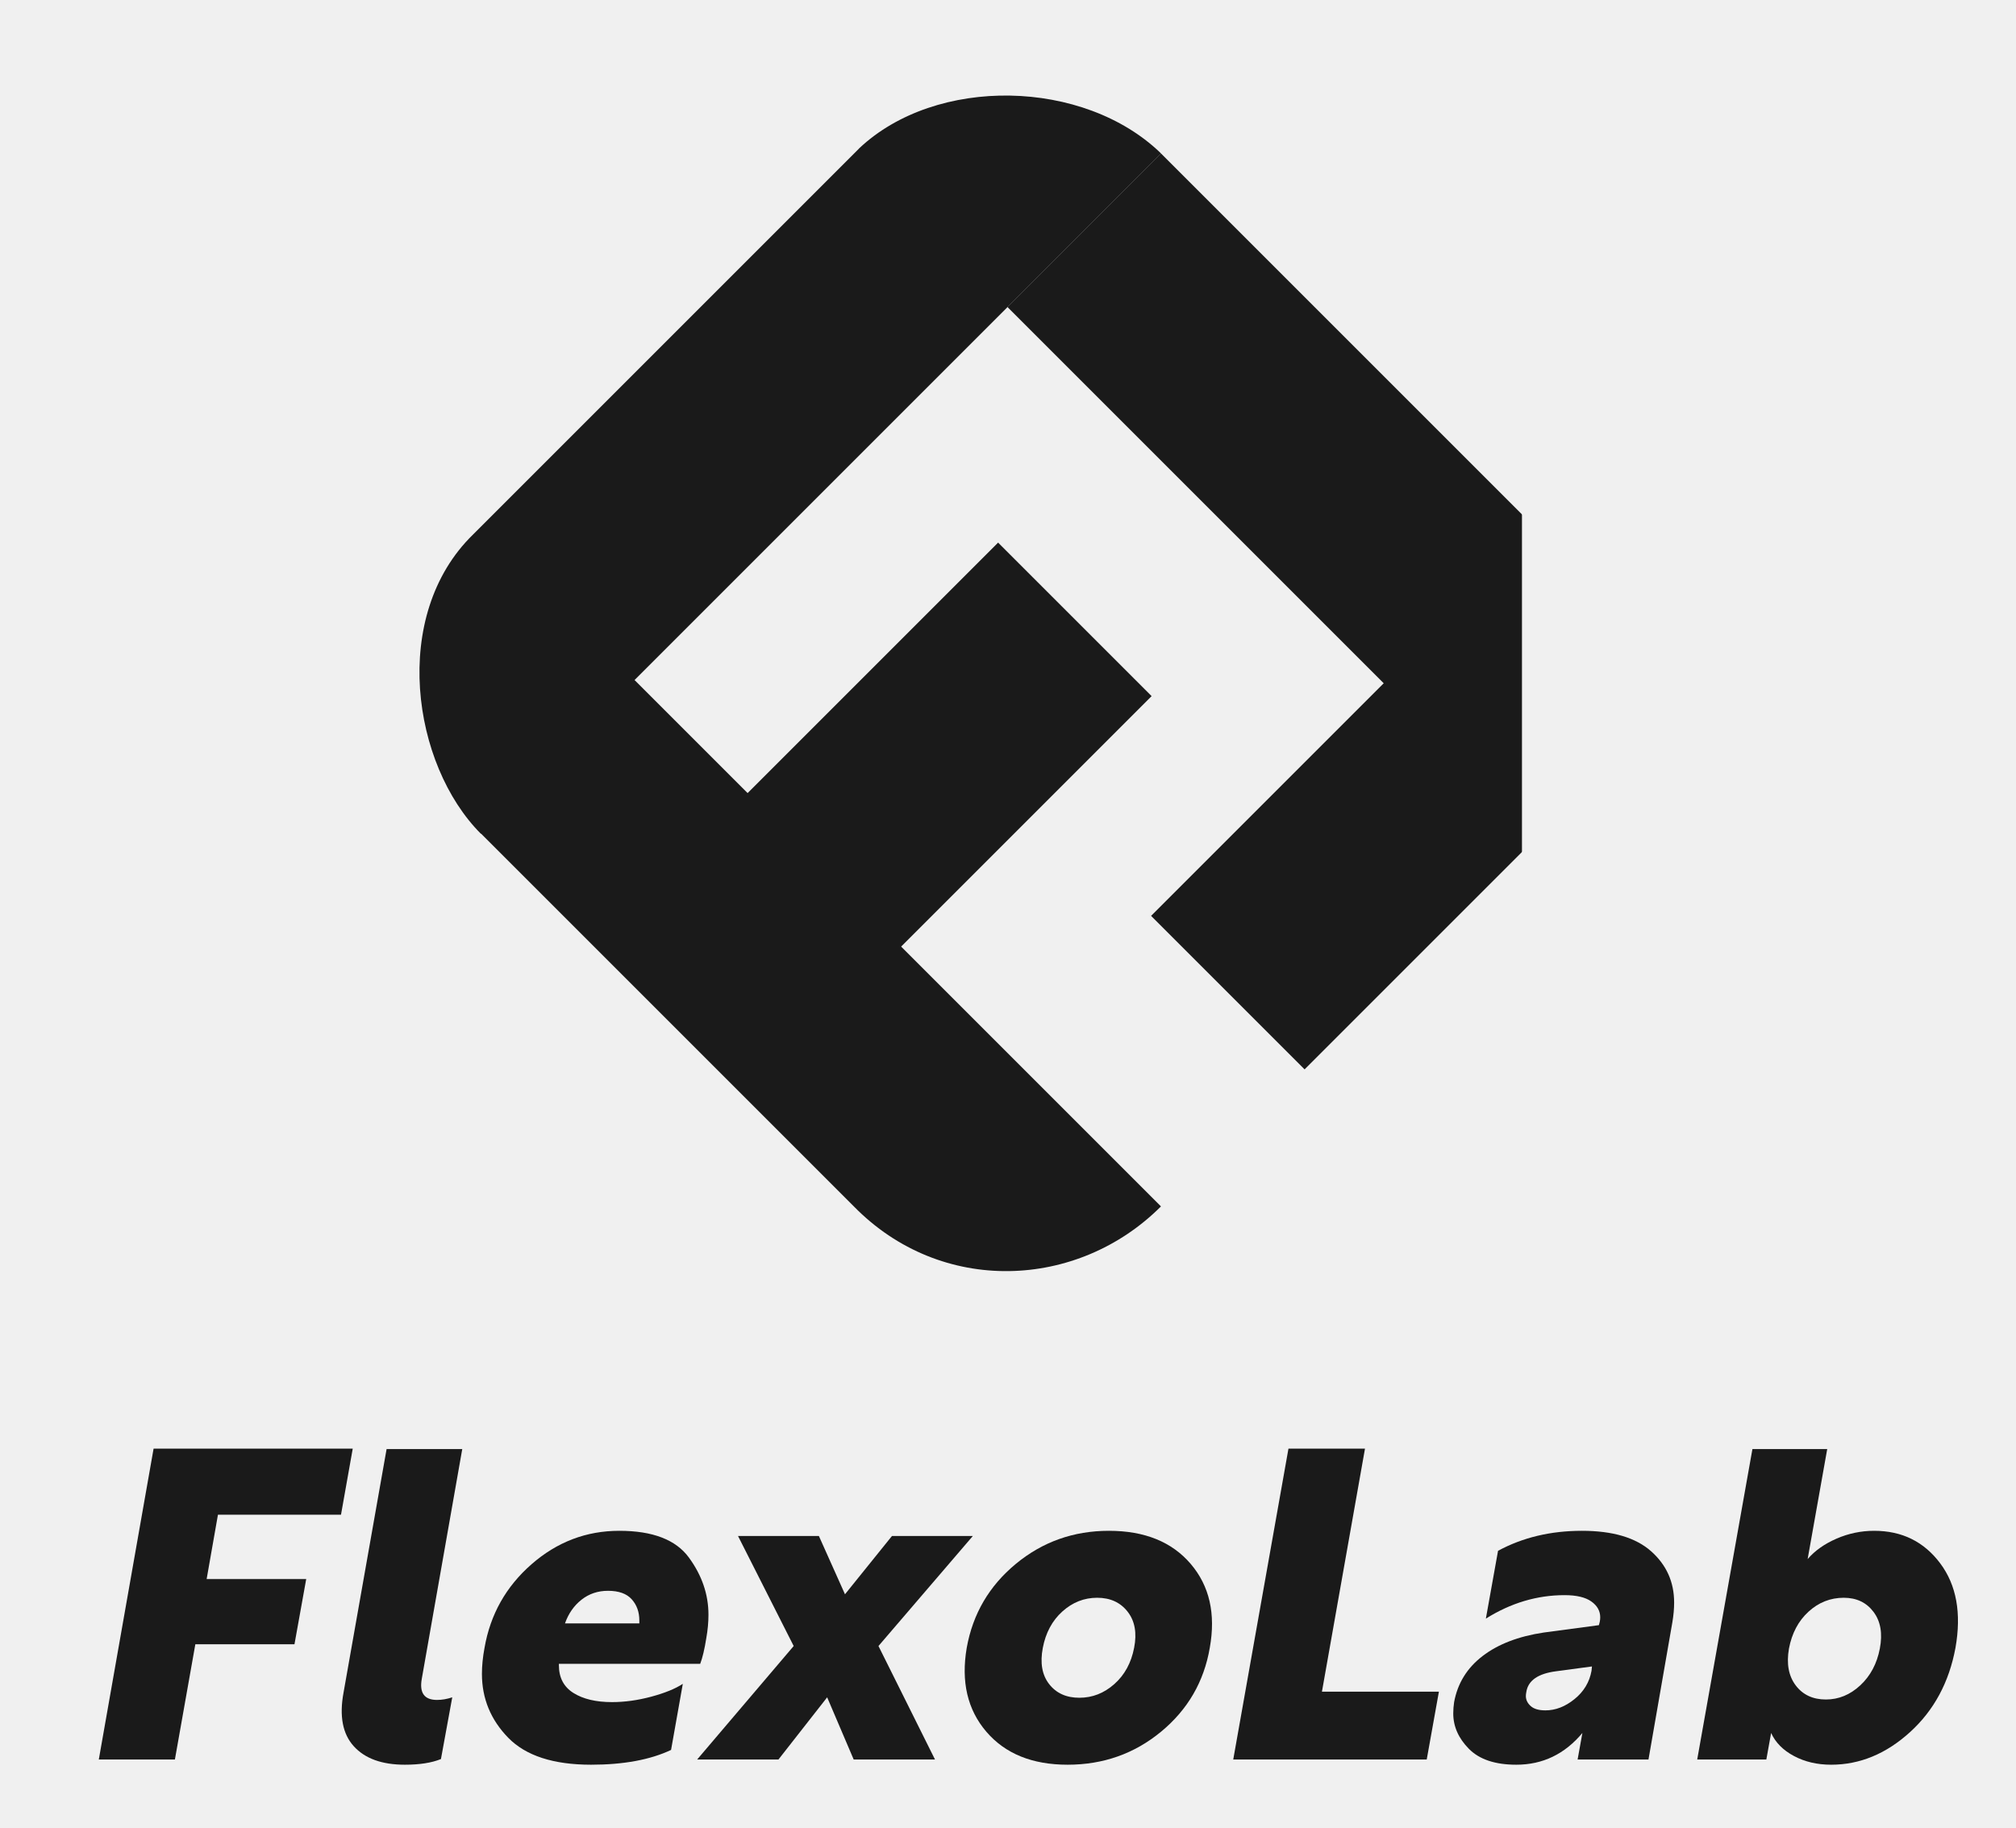
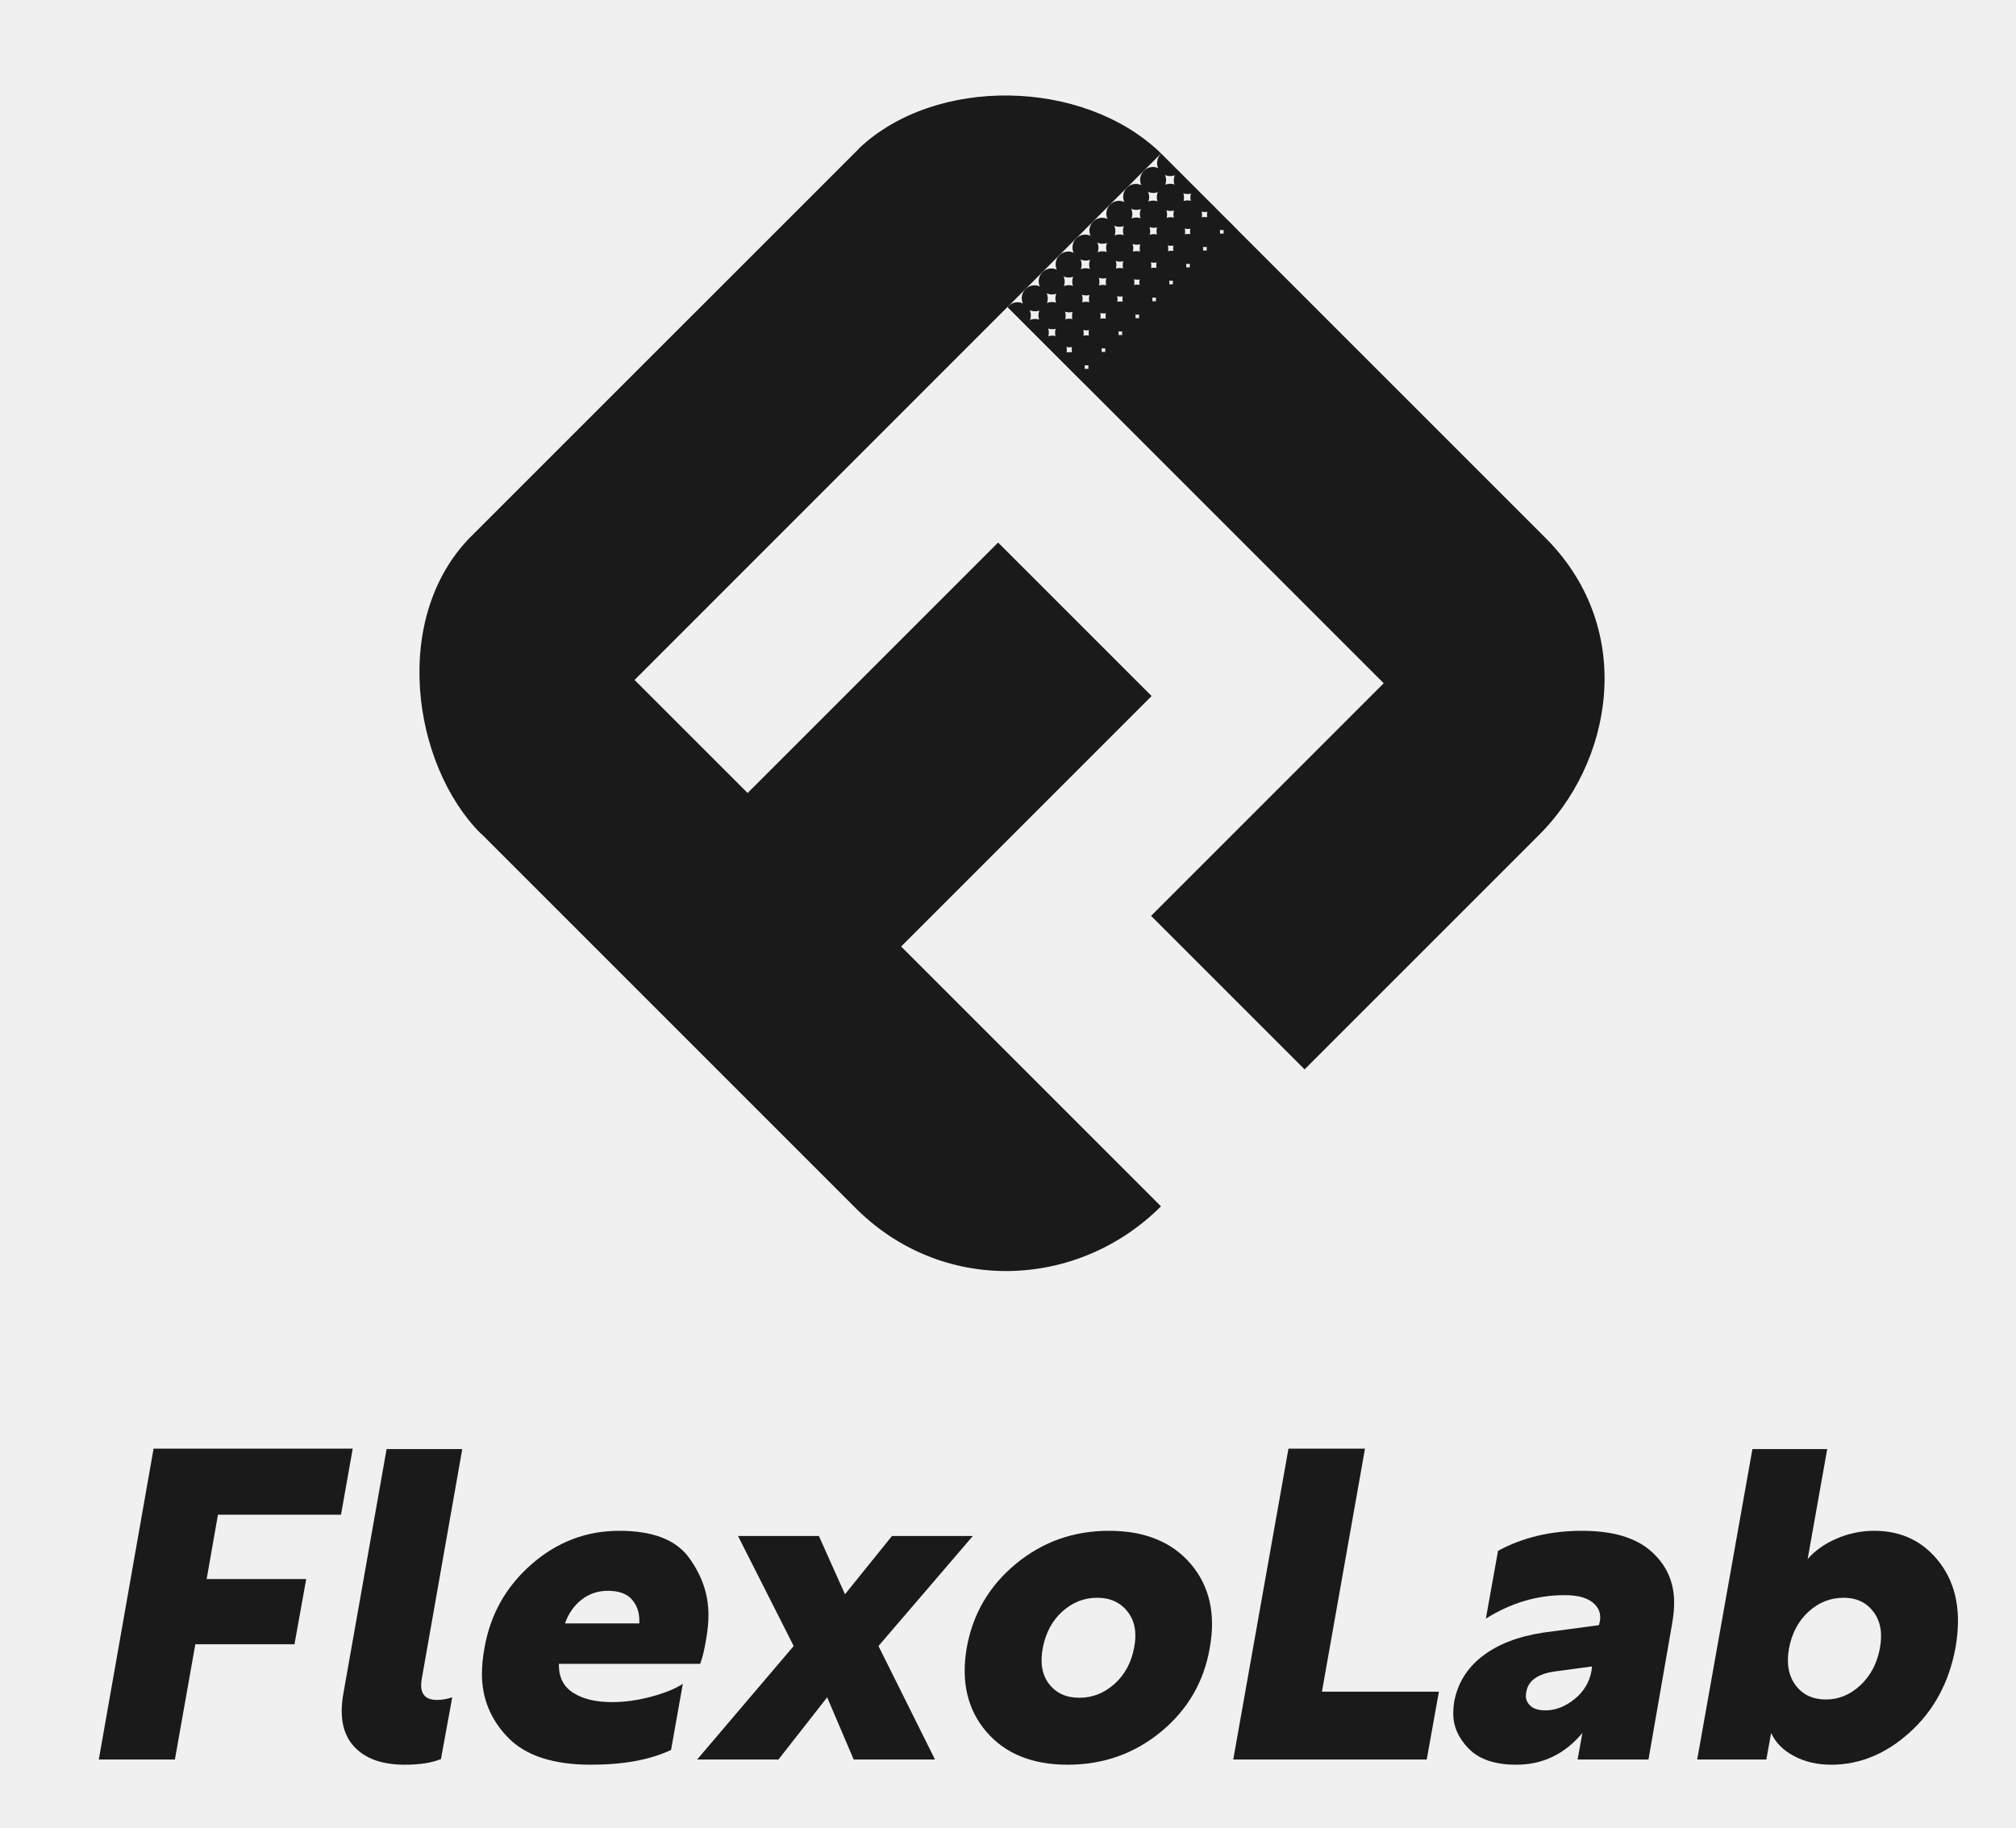
<svg xmlns="http://www.w3.org/2000/svg" viewBox="0 0 148.37 134.50">
  <defs>
-     <mask id="halftone-knockout" maskUnits="userSpaceOnUse" x="-5%" y="-5%" width="110%" height="110%">
+     <clipPath id="lclip">
+       <path d="M88.63,40.09l9.55,9.55,39.56,39.56-30.37,30.37,20.04,20.04,30.37-30.37c9.78-9.51,12.99-26.82,1.31-38.78l-50.42-50.42-20.04,20.04Z" transform="translate(24.184,0) scale(0.563761)" />
+     </clipPath>
+     <mask id="seam-knockout" maskUnits="userSpaceOnUse" x="-5%" y="-5%" width="110%" height="110%">
      <rect x="-1000" y="-1000" width="3000" height="3000" fill="white" />
-       <path d="M108.8,21.85c-.39.39-.39,1.02,0,1.41.39.39,1.03.39,1.42,0,.39-.39.39-1.02,0-1.41-.39-.39-1.03-.39-1.42,0M107.12,23.52c-.39.39-.39,1.02,0,1.41.39.39,1.03.39,1.42,0,.39-.39.39-1.02,0-1.41-.39-.39-1.03-.39-1.42,0M110.62,23.66c-.31.31-.31.82,0,1.13.31.31.82.31,1.14,0,.31-.31.31-.82,0-1.13-.31-.31-.82-.31-1.14,0M105.45,25.18c-.39.39-.39,1.02,0,1.41.39.39,1.03.39,1.42,0,.39-.39.39-1.02,0-1.41-.39-.39-1.03-.39-1.42,0M108.94,25.32c-.31.31-.31.82,0,1.13.31.31.82.31,1.14,0s.31-.82,0-1.13c-.31-.31-.82-.31-1.14,0M112.41,25.44c-.25.25-.25.65,0,.9.25.25.66.25.91,0,.25-.25.25-.65,0-.9-.25-.25-.66-.25-.91,0M103.84,26.77c-.39.39-.39,1.02,0,1.41.39.39,1.03.39,1.42,0,.39-.39.39-1.02,0-1.41-.39-.39-1.03-.39-1.42,0M107.26,26.99c-.31.31-.31.82,0,1.13.31.31.82.31,1.14,0,.31-.31.31-.82,0-1.13s-.82-.31-1.14,0M110.73,27.1c-.25.25-.25.65,0,.9.25.25.66.25.91,0,.25-.25.25-.65,0-.9-.25-.25-.66-.25-.91,0M114.17,27.19c-.2.2-.2.52,0,.72.2.2.53.2.73,0,.2-.2.2-.52,0-.72-.2-.2-.53-.2-.73,0M102.17,28.44c-.39.39-.39,1.02,0,1.41.39.39,1.03.39,1.42,0,.39-.39.39-1.02,0-1.41-.39-.39-1.03-.39-1.42,0M105.59,28.65c-.31.31-.31.82,0,1.13.31.31.82.31,1.14,0,.31-.31.31-.82,0-1.13-.31-.31-.82-.31-1.14,0M109.05,28.76c-.25.25-.25.65,0,.9.25.25.66.25.91,0,.25-.25.25-.65,0-.9-.25-.25-.66-.25-.91,0M112.5,28.86c-.2.2-.2.52,0,.72.2.2.53.2.73,0,.2-.2.2-.52,0-.72-.2-.2-.53-.2-.73,0M115.92,28.93c-.16.16-.16.42,0,.58.16.16.42.16.58,0,.16-.16.16-.42,0-.58-.16-.16-.42-.16-.58,0M100.49,30.1c-.39.39-.39,1.02,0,1.41.39.39,1.03.39,1.42,0,.39-.39.39-1.02,0-1.41-.39-.39-1.03-.39-1.42,0M103.99,30.24c-.31.31-.31.82,0,1.13.31.31.82.31,1.14,0,.31-.31.31-.82,0-1.13s-.82-.31-1.14,0M107.38,30.43c-.25.25-.25.65,0,.9.25.25.66.25.91,0,.25-.25.25-.65,0-.9-.25-.25-.66-.25-.91,0M110.82,30.52c-.2.2-.2.52,0,.72.2.2.53.2.73,0,.2-.2.2-.52,0-.72-.2-.2-.53-.2-.73,0M114.24,30.59c-.16.16-.16.42,0,.58.16.16.42.16.58,0,.16-.16.16-.42,0-.58-.16-.16-.42-.16-.58,0M98.82,31.76c-.39.39-.39,1.02,0,1.41.39.39,1.03.39,1.42,0,.39-.39.39-1.02,0-1.41-.39-.39-1.03-.39-1.42,0M102.31,31.91c-.31.31-.31.82,0,1.13.31.31.82.31,1.13,0,.31-.31.31-.82,0-1.13-.31-.31-.82-.31-1.13,0M105.7,32.09c-.25.25-.25.65,0,.9.25.25.66.25.91,0,.25-.25.25-.65,0-.9-.25-.25-.66-.25-.91,0M109.15,32.18c-.2.2-.2.52,0,.72.2.2.53.2.73,0,.2-.2.2-.52,0-.72-.2-.2-.53-.2-.73,0M112.57,32.26c-.16.16-.16.42,0,.58.16.16.42.16.58,0,.16-.16.16-.42,0-.58-.16-.16-.42-.16-.58,0M97.14,33.43c-.39.39-.39,1.02,0,1.41.39.39,1.03.39,1.42,0,.39-.39.39-1.02,0-1.41-.39-.39-1.03-.39-1.42,0M100.63,33.57c-.31.31-.31.82,0,1.13.31.31.82.31,1.14,0,.31-.31.31-.82,0-1.13-.31-.31-.82-.31-1.14,0M104.1,33.68c-.25.25-.25.65,0,.9.25.25.66.25.91,0,.25-.25.25-.65,0-.9-.25-.25-.66-.25-.91,0M107.47,33.85c-.2.2-.2.52,0,.72.2.2.53.2.73,0,.2-.2.2-.52,0-.72-.2-.2-.53-.2-.73,0M110.89,33.92c-.16.16-.16.42,0,.58.16.16.42.16.58,0,.16-.16.16-.42,0-.58-.16-.16-.42-.16-.58,0M95.47,35.09c-.39.39-.39,1.02,0,1.41.39.39,1.03.39,1.42,0,.39-.39.39-1.02,0-1.41-.39-.39-1.03-.39-1.42,0M98.96,35.23c-.31.31-.31.82,0,1.13.31.31.82.31,1.14,0,.31-.31.31-.82,0-1.13s-.82-.31-1.14,0M102.42,35.35c-.25.25-.25.65,0,.9.25.25.66.25.91,0,.25-.25.25-.65,0-.9-.25-.25-.66-.25-.91,0M105.79,35.51c-.2.2-.2.52,0,.72.2.2.53.2.73,0,.2-.2.2-.52,0-.72s-.53-.2-.73,0M109.22,35.58c-.16.16-.16.42,0,.58.16.16.42.16.58,0,.16-.16.16-.42,0-.58-.16-.16-.42-.16-.58,0M93.79,36.76c-.39.39-.39,1.02,0,1.41.39.39,1.03.39,1.42,0,.39-.39.39-1.02,0-1.41-.39-.39-1.03-.39-1.42,0M97.28,36.9c-.31.31-.31.82,0,1.13.31.31.82.31,1.14,0s.31-.82,0-1.13-.82-.31-1.14,0M100.75,37.01c-.25.25-.25.65,0,.9.25.25.66.25.91,0,.25-.25.25-.65,0-.9-.25-.25-.66-.25-.91,0M104.19,37.1c-.2.2-.2.52,0,.72.2.2.53.2.73,0,.2-.2.2-.52,0-.72-.2-.2-.53-.2-.73,0M107.54,37.25c-.16.16-.16.42,0,.58.16.16.42.16.58,0,.16-.16.16-.42,0-.58-.16-.16-.42-.16-.58,0M92.11,38.42c-.39.39-.39,1.02,0,1.41.39.39,1.03.39,1.42,0,.39-.39.39-1.02,0-1.41-.39-.39-1.03-.39-1.42,0M95.61,38.56c-.31.31-.31.82,0,1.13.31.31.82.31,1.14,0,.31-.31.31-.82,0-1.13-.31-.31-.82-.31-1.14,0M99.07,38.68c-.25.25-.25.65,0,.9.25.25.66.25.91,0,.25-.25.25-.65,0-.9-.25-.25-.66-.25-.91,0M102.52,38.77c-.2.2-.2.52,0,.72.2.2.53.2.73,0,.2-.2.2-.52,0-.72-.2-.2-.53-.2-.73,0M105.87,38.91c-.16.16-.16.42,0,.58.16.16.42.16.58,0,.16-.16.16-.42,0-.58-.16-.16-.42-.16-.58,0M90.44,40.09c-.39.39-.39,1.02,0,1.41.39.39,1.03.39,1.42,0,.39-.39.39-1.02,0-1.41-.39-.39-1.03-.39-1.42,0M93.93,40.23c-.31.31-.31.82,0,1.13.31.31.82.31,1.13,0,.31-.31.31-.82,0-1.13s-.82-.31-1.13,0M97.4,40.34c-.25.25-.25.65,0,.9.25.25.66.25.91,0,.25-.25.25-.65,0-.9-.25-.25-.66-.25-.91,0M100.84,40.43c-.2.2-.2.52,0,.72.2.2.53.2.73,0,.2-.2.2-.52,0-.72-.2-.2-.53-.2-.73,0M104.26,40.5c-.16.16-.16.42,0,.58.16.16.42.16.58,0,.16-.16.16-.42,0-.58-.16-.16-.42-.16-.58,0M92.25,41.89c-.31.31-.31.82,0,1.13s.82.31,1.14,0c.31-.31.31-.82,0-1.13-.31-.31-.82-.31-1.14,0M95.72,42c-.25.25-.25.65,0,.9.25.25.66.25.91,0,.25-.25.25-.65,0-.9-.25-.25-.66-.25-.91,0M99.16,42.1c-.2.2-.2.52,0,.72.2.2.53.2.73,0,.2-.2.2-.52,0-.72-.2-.2-.53-.2-.73,0M102.59,42.17c-.16.16-.16.42,0,.58.16.16.42.16.58,0,.16-.16.16-.42,0-.58-.16-.16-.42-.16-.58,0M94.04,43.67c-.25.25-.25.65,0,.9.25.25.66.25.91,0,.25-.25.25-.65,0-.9-.25-.25-.66-.25-.91,0M97.49,43.76c-.2.2-.2.52,0,.72.2.2.53.2.73,0,.2-.2.2-.52,0-.72-.2-.2-.53-.2-.73,0M100.91,43.83c-.16.16-.16.42,0,.58.16.16.42.16.58,0,.16-.16.16-.42,0-.58-.16-.16-.42-.16-.58,0M95.81,45.42c-.2.2-.2.52,0,.72.2.2.53.2.73,0,.2-.2.2-.52,0-.72-.2-.2-.53-.2-.73,0M99.24,45.5c-.16.16-.16.42,0,.58.16.16.42.16.58,0,.16-.16.16-.42,0-.58-.16-.16-.42-.16-.58,0M97.56,47.16c-.16.16-.16.42,0,.58.16.16.42.16.58,0,.16-.16.16-.42,0-.58-.16-.16-.42-.16-.58,0" fill="black" fill-rule="evenodd" transform="translate(24.184,0) scale(0.563761)" />
-       <path d="M106.94,20.01c-.39.38-.47.96-.24,1.42-.47-.22-1.05-.14-1.43.24-.35.35-.45.86-.3,1.3-.44-.15-.95-.06-1.31.29-.39.39-.47.96-.24,1.42-.47-.22-1.04-.14-1.43.24-.39.38-.47.96-.24,1.42-.47-.22-1.05-.14-1.43.24-.39.39-.47.96-.24,1.42-.47-.23-1.05-.14-1.43.24-.39.39-.47.96-.24,1.42-.47-.22-1.04-.14-1.43.24-.39.38-.47.96-.24,1.42-.47-.22-1.05-.14-1.43.24-.39.39-.47.96-.24,1.42-.47-.22-1.04-.14-1.43.24s-.47.96-.24,1.42c-.47-.22-1.04-.14-1.43.24-.39.38-.47.96-.24,1.42-.47-.22-1.05-.14-1.43.24-.39.39-.47.96-.24,1.42-.47-.22-1.04-.14-1.43.24-.49.49-.49,1.28,0,1.76.49.49,1.29.49,1.77,0,.39-.39.47-.96.24-1.42.47.22,1.04.14,1.43-.24.39-.38.47-.96.24-1.42.47.22,1.05.14,1.43-.24.39-.39.47-.96.24-1.42.47.22,1.04.14,1.43-.24.39-.39.47-.96.24-1.42.47.22,1.05.14,1.43-.24.39-.38.47-.96.24-1.42.47.22,1.05.14,1.43-.24.39-.39.47-.96.24-1.42.47.22,1.04.14,1.43-.24.39-.38.47-.96.24-1.42.47.22,1.05.14,1.43-.24.39-.38.47-.96.24-1.42.47.23,1.05.14,1.43-.24.39-.39.47-.96.24-1.42.47.22,1.04.14,1.43-.24.35-.35.45-.86.3-1.3.44.15.95.06,1.31-.29.39-.38.47-.96.24-1.42.47.22,1.05.14,1.43-.24.39-.39.47-.96.24-1.42l-.59-.58c-.47-.22-1.04-.14-1.43.24Z" fill="black" fill-rule="evenodd" transform="translate(24.184,0) scale(0.563761)" />
+       <g clip-path="url(#lclip)">
+         <path d="M69.25,19.39l-.65.65-49.74,49.73c-10.87,10.59-7.95,30.1,1.02,39.07l.02-.02,48.65,48.65c11.41,11.68,29.25,10.89,40.11.02l-33.92-33.92,32.7-32.7-20.04-20.04-32.7,32.7-14.76-14.76,48.69-48.7,9.99,9.99,20.04-20.04-10.15-10.15c-10.1-9.62-29.27-9.95-39.27-.5Z" transform="translate(24.184,0) scale(0.563761)" fill="black" fill-rule="evenodd" />
+       </g>
+       <path d="M88.61,40.14l2.39,2.39c.41-.3.68-.8.67-1.36,0-.93-.77-1.69-1.71-1.71-.56,0-1.05.26-1.35.68Z" transform="translate(24.184,0) scale(0.563761)" fill="white" />
+       <path d="M90.81,42.34l2.51,2.51c.43-.32.7-.84.7-1.42,0-.98-.81-1.78-1.79-1.79-.58,0-1.09.27-1.41.7Z" transform="translate(24.184,0) scale(0.563761)" fill="white" />
+       <path d="M93.01,44.54l2.64,2.64c.45-.34.73-.87.72-1.48,0-1.03-.85-1.87-1.88-1.88-.6,0-1.14.28-1.48.72Z" transform="translate(24.184,0) scale(0.563761)" fill="white" />
+       <path d="M95.2,46.73l2.77,2.77c.46-.35.76-.91.75-1.55,0-1.08-.89-1.96-1.98-1.98-.63,0-1.19.29-1.54.75Z" transform="translate(24.184,0) scale(0.563761)" fill="white" />
+       <path d="M97.39,48.93l2.91,2.91c.48-.37.78-.96.77-1.62-.01-1.13-.94-2.06-2.07-2.07-.66,0-1.24.3-1.61.78Z" transform="translate(24.184,0) scale(0.563761)" fill="white" />
+       <path d="M99.58,51.12l1.6,1.6,1.69-1.69c-.4-.43-.97-.71-1.6-.72-.68,0-1.29.31-1.69.81Z" transform="translate(24.184,0) scale(0.563761)" fill="white" />
+       <path d="M90.49,38.93c.01.94.78,1.7,1.71,1.71.94.01,1.69-.74,1.68-1.68,0-.93-.77-1.69-1.71-1.71-.93,0-1.68.74-1.68,1.68" transform="translate(24.184,0) scale(0.563761)" fill="white" />
+       <path d="M92.67,41.19c.01.98.81,1.78,1.79,1.79.98.01,1.77-.78,1.76-1.76,0-.98-.81-1.78-1.79-1.79-.98,0-1.77.78-1.76,1.76" transform="translate(24.184,0) scale(0.563761)" fill="white" />
+       <path d="M94.84,43.46c.01,1.03.86,1.87,1.88,1.88,1.03.01,1.86-.82,1.85-1.85,0-1.03-.85-1.87-1.88-1.88-1.03,0-1.86.82-1.85,1.85" transform="translate(24.184,0) scale(0.563761)" fill="white" />
+       <path d="M97.01,45.72c.02,1.08.9,1.97,1.98,1.98,1.08.02,1.96-.86,1.94-1.94,0-1.08-.89-1.96-1.98-1.98-1.08,0-1.95.86-1.94,1.94" transform="translate(24.184,0) scale(0.563761)" fill="white" />
+       <path d="M99.18,47.98c.02,1.14.94,2.06,2.07,2.07,1.14.02,2.05-.9,2.04-2.04-.01-1.13-.94-2.06-2.07-2.07-1.13-.01-2.05.91-2.04,2.04" transform="translate(24.184,0) scale(0.563761)" fill="white" />
+       <path d="M101.34,50.24c0,.63.28,1.2.72,1.6l3.02-3.02c-.4-.43-.97-.71-1.6-.72-1.19-.01-2.15.95-2.14,2.14Z" transform="translate(24.184,0) scale(0.563761)" fill="white" />
+       <path d="M92.7,36.73c.01.94.78,1.7,1.71,1.71.94.01,1.69-.74,1.68-1.68,0-.93-.77-1.69-1.71-1.71-.93,0-1.68.74-1.68,1.68" transform="translate(24.184,0) scale(0.563761)" fill="white" />
+       <path d="M94.88,38.99c.01.98.81,1.78,1.79,1.79.98.01,1.77-.78,1.76-1.76,0-.98-.81-1.78-1.79-1.79-.98,0-1.77.78-1.76,1.76" transform="translate(24.184,0) scale(0.563761)" fill="white" />
+       <path d="M97.05,41.25c.01,1.03.86,1.87,1.88,1.88,1.03.01,1.86-.82,1.85-1.85,0-1.03-.85-1.87-1.88-1.88-1.03,0-1.86.82-1.85,1.85" transform="translate(24.184,0) scale(0.563761)" fill="white" />
+       <path d="M99.22,43.51c.02,1.08.9,1.97,1.98,1.98,1.08.02,1.96-.86,1.94-1.94,0-1.08-.89-1.96-1.98-1.98-1.08,0-1.95.86-1.94,1.94" transform="translate(24.184,0) scale(0.563761)" fill="white" />
+       <path d="M101.38,45.77c.02,1.14.94,2.06,2.07,2.07,1.14.02,2.05-.9,2.04-2.04-.01-1.13-.94-2.06-2.07-2.07-1.13-.01-2.05.91-2.04,2.04" transform="translate(24.184,0) scale(0.563761)" fill="white" />
+       <path d="M103.54,48.03c0,.63.28,1.2.72,1.6l3.02-3.02c-.4-.43-.97-.71-1.6-.72-1.19-.01-2.15.95-2.14,2.14Z" transform="translate(24.184,0) scale(0.563761)" fill="white" />
+       <path d="M94.91,34.52c.01.94.78,1.7,1.71,1.71.94.01,1.69-.74,1.68-1.68,0-.93-.77-1.69-1.71-1.71-.93,0-1.68.74-1.68,1.68" transform="translate(24.184,0) scale(0.563761)" fill="white" />
+       <path d="M97.08,36.78c.01.98.81,1.78,1.79,1.79.98.01,1.77-.78,1.76-1.76,0-.98-.81-1.78-1.79-1.79-.98,0-1.77.78-1.76,1.76" transform="translate(24.184,0) scale(0.563761)" fill="white" />
+       <path d="M99.26,39.04c.01,1.03.86,1.87,1.88,1.88,1.03.01,1.86-.82,1.85-1.85,0-1.03-.85-1.87-1.88-1.88-1.03,0-1.86.82-1.85,1.85" transform="translate(24.184,0) scale(0.563761)" fill="white" />
+       <path d="M101.43,41.3c.02,1.08.9,1.97,1.98,1.98,1.08.02,1.96-.86,1.94-1.94,0-1.08-.89-1.96-1.98-1.98-1.08,0-1.95.86-1.94,1.94" transform="translate(24.184,0) scale(0.563761)" fill="white" />
+       <path d="M103.59,43.57c.02,1.14.94,2.06,2.07,2.07,1.14.02,2.05-.9,2.04-2.04-.01-1.13-.94-2.06-2.07-2.07-1.13-.01-2.05.91-2.04,2.04" transform="translate(24.184,0) scale(0.563761)" fill="white" />
+       <path d="M105.75,45.83c0,.63.28,1.2.72,1.6l3.02-3.02c-.4-.43-.97-.71-1.6-.72-1.19-.01-2.15.95-2.14,2.14Z" transform="translate(24.184,0) scale(0.563761)" fill="white" />
+       <path d="M97.11,32.31c.01.94.78,1.7,1.71,1.71.94.01,1.69-.74,1.68-1.68,0-.93-.77-1.69-1.71-1.71-.93,0-1.68.74-1.68,1.68" transform="translate(24.184,0) scale(0.563761)" fill="white" />
+       <path d="M99.29,34.57c.01.98.81,1.78,1.79,1.79.98.01,1.77-.78,1.76-1.76,0-.98-.81-1.78-1.79-1.79-.98,0-1.77.78-1.76,1.76" transform="translate(24.184,0) scale(0.563761)" fill="white" />
+       <path d="M101.46,36.84c.01,1.03.86,1.87,1.88,1.88,1.03.01,1.86-.82,1.85-1.85,0-1.03-.85-1.87-1.88-1.88-1.03,0-1.86.82-1.85,1.85" transform="translate(24.184,0) scale(0.563761)" fill="white" />
+       <path d="M103.63,39.1c.02,1.08.9,1.97,1.98,1.98,1.08.02,1.96-.86,1.94-1.94,0-1.08-.89-1.96-1.98-1.98-1.08,0-1.95.86-1.94,1.94" transform="translate(24.184,0) scale(0.563761)" fill="white" />
+       <path d="M105.8,41.36c.02,1.14.94,2.06,2.07,2.07,1.14.02,2.05-.9,2.04-2.04-.01-1.13-.94-2.06-2.07-2.07-1.13-.01-2.05.91-2.04,2.04" transform="translate(24.184,0) scale(0.563761)" fill="white" />
+       <path d="M107.96,43.62c0,.63.28,1.2.72,1.6l3.02-3.02c-.4-.43-.97-.71-1.6-.72-1.19-.01-2.15.95-2.14,2.14Z" transform="translate(24.184,0) scale(0.563761)" fill="white" />
+       <path d="M99.32,30.11c.01.94.78,1.7,1.71,1.71.94.01,1.69-.74,1.68-1.68,0-.93-.77-1.69-1.71-1.71-.93,0-1.68.74-1.68,1.68" transform="translate(24.184,0) scale(0.563761)" fill="white" />
+       <path d="M101.5,32.37c.01.98.81,1.78,1.79,1.79.98.01,1.77-.78,1.76-1.76,0-.98-.81-1.78-1.79-1.79-.98,0-1.77.78-1.76,1.76" transform="translate(24.184,0) scale(0.563761)" fill="white" />
+       <path d="M103.67,34.63c.01,1.03.86,1.87,1.88,1.88,1.03.01,1.86-.82,1.85-1.85,0-1.03-.85-1.87-1.88-1.88-1.03,0-1.86.82-1.85,1.85" transform="translate(24.184,0) scale(0.563761)" fill="white" />
+       <path d="M105.84,36.89c.02,1.08.9,1.97,1.98,1.98,1.08.02,1.96-.86,1.94-1.94,0-1.08-.89-1.96-1.98-1.98-1.08,0-1.95.86-1.94,1.94" transform="translate(24.184,0) scale(0.563761)" fill="white" />
+       <path d="M108,39.15c.02,1.14.94,2.06,2.07,2.07,1.14.02,2.05-.9,2.04-2.04-.01-1.13-.94-2.06-2.07-2.07-1.13-.01-2.05.91-2.04,2.04" transform="translate(24.184,0) scale(0.563761)" fill="white" />
+       <path d="M110.16,41.41c0,.63.28,1.2.72,1.6l3.02-3.02c-.4-.43-.97-.71-1.6-.72-1.19-.01-2.15.95-2.14,2.14Z" transform="translate(24.184,0) scale(0.563761)" fill="white" />
+       <path d="M101.53,27.9c.01.94.78,1.7,1.71,1.71.94.01,1.69-.74,1.68-1.68,0-.93-.77-1.69-1.71-1.71-.93,0-1.68.74-1.68,1.68" transform="translate(24.184,0) scale(0.563761)" fill="white" />
+       <path d="M103.7,30.16c.01.98.81,1.78,1.79,1.79.98.01,1.77-.78,1.76-1.76,0-.98-.81-1.78-1.79-1.79-.98,0-1.77.78-1.76,1.76" transform="translate(24.184,0) scale(0.563761)" fill="white" />
+       <path d="M105.88,32.42c.01,1.03.86,1.87,1.88,1.88,1.03.01,1.86-.82,1.85-1.85,0-1.03-.85-1.87-1.88-1.88-1.03,0-1.86.82-1.85,1.85" transform="translate(24.184,0) scale(0.563761)" fill="white" />
+       <path d="M108.05,34.68c.02,1.08.9,1.97,1.98,1.98,1.08.02,1.96-.86,1.94-1.94,0-1.08-.89-1.96-1.98-1.98-1.08,0-1.95.86-1.94,1.94" transform="translate(24.184,0) scale(0.563761)" fill="white" />
+       <path d="M110.21,36.94c.02,1.14.94,2.06,2.07,2.07,1.14.02,2.05-.9,2.04-2.04-.01-1.13-.94-2.06-2.07-2.07-1.13-.01-2.05.91-2.04,2.04" transform="translate(24.184,0) scale(0.563761)" fill="white" />
+       <path d="M112.37,39.21c0,.63.28,1.2.72,1.6l3.02-3.02c-.4-.43-.97-.71-1.6-.72-1.19-.01-2.15.95-2.14,2.14Z" transform="translate(24.184,0) scale(0.563761)" fill="white" />
+       <path d="M103.73,25.69c.01.94.78,1.7,1.71,1.71.94.01,1.69-.74,1.68-1.68,0-.93-.77-1.69-1.71-1.71-.93,0-1.68.74-1.68,1.68" transform="translate(24.184,0) scale(0.563761)" fill="white" />
+       <path d="M105.91,27.95c.01.98.81,1.78,1.79,1.79.98.01,1.77-.78,1.76-1.76,0-.98-.81-1.78-1.79-1.79-.98,0-1.77.78-1.76,1.76" transform="translate(24.184,0) scale(0.563761)" fill="white" />
+       <path d="M108.08,30.21c.01,1.03.86,1.87,1.88,1.88,1.03.01,1.86-.82,1.85-1.85,0-1.03-.85-1.87-1.88-1.88-1.03,0-1.86.82-1.85,1.85" transform="translate(24.184,0) scale(0.563761)" fill="white" />
+       <path d="M110.25,32.48c.02,1.08.9,1.97,1.98,1.98,1.08.02,1.96-.86,1.94-1.94,0-1.08-.89-1.96-1.98-1.98-1.08,0-1.95.86-1.94,1.94" transform="translate(24.184,0) scale(0.563761)" fill="white" />
+       <path d="M112.42,34.74c.02,1.14.94,2.06,2.07,2.07,1.14.02,2.05-.9,2.04-2.04-.01-1.13-.94-2.06-2.07-2.07-1.13-.01-2.05.91-2.04,2.04" transform="translate(24.184,0) scale(0.563761)" fill="white" />
+       <path d="M114.58,37c0,.63.28,1.2.72,1.6l3.02-3.02c-.4-.43-.97-.71-1.6-.72-1.19-.01-2.15.95-2.14,2.14Z" transform="translate(24.184,0) scale(0.563761)" fill="white" />
+       <path d="M105.94,23.48c.01.94.78,1.7,1.71,1.71.94.01,1.69-.74,1.68-1.68,0-.93-.77-1.69-1.71-1.71-.93,0-1.68.74-1.68,1.68" transform="translate(24.184,0) scale(0.563761)" fill="white" />
+       <path d="M108.12,25.75c.01.98.81,1.78,1.79,1.79.98.01,1.77-.78,1.76-1.76,0-.98-.81-1.78-1.79-1.79-.98,0-1.77.78-1.76,1.76" transform="translate(24.184,0) scale(0.563761)" fill="white" />
+       <path d="M110.29,28.01c.01,1.03.86,1.87,1.88,1.88,1.03.01,1.86-.82,1.85-1.85,0-1.03-.85-1.87-1.88-1.88-1.03,0-1.86.82-1.85,1.85" transform="translate(24.184,0) scale(0.563761)" fill="white" />
+       <path d="M112.46,30.27c.02,1.08.9,1.97,1.98,1.98,1.08.02,1.96-.86,1.94-1.94,0-1.08-.89-1.96-1.98-1.98-1.08,0-1.95.86-1.94,1.94" transform="translate(24.184,0) scale(0.563761)" fill="white" />
+       <path d="M114.63,32.53c.02,1.14.94,2.06,2.07,2.07,1.14.02,2.05-.9,2.04-2.04-.01-1.13-.94-2.06-2.07-2.07-1.13-.01-2.05.91-2.04,2.04" transform="translate(24.184,0) scale(0.563761)" fill="white" />
+       <path d="M116.79,34.79c0,.63.28,1.2.72,1.6l3.02-3.02c-.4-.43-.97-.71-1.6-.72-1.19-.01-2.15.95-2.14,2.14Z" transform="translate(24.184,0) scale(0.563761)" fill="white" />
+       <path d="M108.15,21.28c.01.94.78,1.7,1.71,1.71.49,0,.93-.2,1.24-.53l-2.41-2.41c-.33.31-.53.75-.53,1.23Z" transform="translate(24.184,0) scale(0.563761)" fill="white" />
+       <path d="M110.33,23.54c.01.98.81,1.78,1.79,1.79.51,0,.97-.21,1.3-.55l-2.53-2.53c-.34.32-.56.78-.55,1.29Z" transform="translate(24.184,0) scale(0.563761)" fill="white" />
+       <path d="M112.5,25.8c.01,1.03.86,1.87,1.88,1.88.54,0,1.02-.21,1.36-.58l-2.66-2.66c-.36.34-.58.82-.58,1.35Z" transform="translate(24.184,0) scale(0.563761)" fill="white" />
+       <path d="M114.67,28.06c.02,1.08.9,1.97,1.98,1.98.56,0,1.07-.22,1.42-.6l-2.79-2.79c-.38.35-.61.86-.61,1.42Z" transform="translate(24.184,0) scale(0.563761)" fill="white" />
+       <path d="M116.83,30.32c.02,1.14.94,2.06,2.07,2.07.59,0,1.12-.24,1.49-.63l-2.93-2.93c-.4.37-.64.9-.63,1.49Z" transform="translate(24.184,0) scale(0.563761)" fill="white" />
+       <path d="M118.99,32.58c0,.63.28,1.2.72,1.6l1.55-1.55-1.61-1.61c-.41.39-.67.95-.66,1.56Z" transform="translate(24.184,0) scale(0.563761)" fill="white" />
    </mask>
  </defs>
-   <g fill="#1A1A1A" fill-rule="evenodd">
-     <path d="M69.25,19.39l-.65.65-49.74,49.74c-10.87,10.59-7.94,30.1,1.02,39.07l.02-.02,48.65,48.65c11.41,11.68,29.25,10.89,40.11.02l-33.92-33.92,32.7-32.7-20.04-20.04-32.7,32.7-14.76-14.76L108.68,20.04c-10.05-9.78-29.38-10.16-39.43-.66" transform="translate(24.184,0) scale(0.563761)" />
-     <path d="M88.63,40.09l49.11,49.11-30.37,30.37,20.04,20.04,30.37-30.37c9.78-9.51,12.99-26.82,1.31-38.78l-50.42-50.42-20.04,20.04Z" transform="translate(24.184,0) scale(0.563761)" mask="url(#halftone-knockout)" />
+   <g fill="#1A1A1A" fill-rule="evenodd" mask="url(#seam-knockout)">
+     <path d="M88.63,40.09l9.55,9.55,39.56,39.56-30.37,30.37,20.04,20.04,30.37-30.37c9.78-9.51,12.99-26.82,1.31-38.78l-50.42-50.42-20.04,20.04Z" transform="translate(24.184,0) scale(0.563761)" />
+     <path d="M69.25,19.39l-.65.65-49.74,49.73c-10.87,10.59-7.95,30.1,1.02,39.07l.02-.02,48.65,48.65c11.41,11.68,29.25,10.89,40.11.02l-33.92-33.92,32.7-32.7-20.04-20.04-32.7,32.7-14.76-14.76,48.69-48.7,9.99,9.99,20.04-20.04-10.15-10.15c-10.1-9.62-29.27-9.95-39.27-.5Z" transform="translate(24.184,0) scale(0.563761)" />
    <path d="M71 0 197 715H655L628 563H345L319 415H548L521 265H293L246 0Z" transform="translate(5.0,129.50) scale(0.032,-0.032)" />
    <path d="M82 154 181 714H355L262 186Q253 137 297 137Q314 137 332 143L306 1Q274 -12 223 -12Q144 -12 105.5 30.5Q67 73 82 154Z" transform="translate(22.66,129.50) scale(0.032,-0.032)" />
    <path d="M385 526Q500 526 545.0 464.5Q590 403 590 333Q590 307 585 279Q579 241 571 220H246Q246 219 246 217Q246 174 279.5 153.0Q313 132 368 132Q412 132 458.5 144.5Q505 157 531 174L504 22Q432 -12 320 -12Q190 -12 129.5 50.0Q69 112 69 197Q69 225 75 257Q95 372 183.0 449.0Q271 526 385 526ZM359 388Q324 388 298.0 367.5Q272 347 260 313H431Q431 316 431 320Q431 349 413.5 368.5Q396 388 359 388Z" transform="translate(33.26,129.50) scale(0.032,-0.032)" />
    <path d="M546 0H359L298 143L186 0H-1L221 261L93 514H279L339 380L447 514H633L416 261Z" transform="translate(51.34,129.50) scale(0.032,-0.032)" />
    <path d="M401 526Q524 526 589.0 450.0Q654 374 633 257Q613 140 521.0 64.0Q429 -12 306 -12Q184 -12 119.0 64.0Q54 140 74 257Q95 374 187.0 450.0Q279 526 401 526ZM444 340Q419 372 374.0 372.0Q329 372 294.0 340.5Q259 309 249.0 257.0Q239 205 263.5 173.5Q288 142 333.0 142.0Q378 142 413.5 173.5Q449 205 459 257Q469 308 444 340Z" transform="translate(68.78,129.50) scale(0.032,-0.032)" />
    <path d="M71 0 198 715H374L275 156H544L516 0Z" transform="translate(88.49,129.50) scale(0.032,-0.032)" />
    <path d="M150 480Q235 526 343 526Q449 526 502.0 479.0Q555 432 555 361Q555 340 551 316L496 0H333L344 61Q283 -12 192 -12Q119 -12 83.0 24.5Q47 61 47 106Q47 119 49 132Q61 197 114.5 238.0Q168 279 255 292L382 309L384 317Q385 322 385 327Q385 349 364.5 363.5Q344 378 303 378Q208 378 122 324ZM259 113Q294 113 326.0 139.0Q358 165 365 204L366 214L284 203Q221 195 215 155Q214 150 214 146Q214 133 225.0 123.0Q236 113 259 113Z" transform="translate(105.45,129.50) scale(0.032,-0.032)" />
    <path d="M229 61 218 0H59L186 714H358L313 461Q338 490 379.5 508.0Q421 526 466 526Q562 526 618.0 451.0Q674 376 653 257Q631 138 548.5 63.0Q466 -12 367 -12Q319 -12 281.5 8.0Q244 28 229 61ZM355 138Q399 138 434.0 170.5Q469 203 479.0 255.0Q489 307 464.5 339.5Q440 372 396 372Q350 372 315.0 340.0Q280 308 270 255Q261 203 285.5 170.5Q310 138 355 138Z" transform="translate(123.02,129.50) scale(0.032,-0.032)" />
  </g>
</svg>
